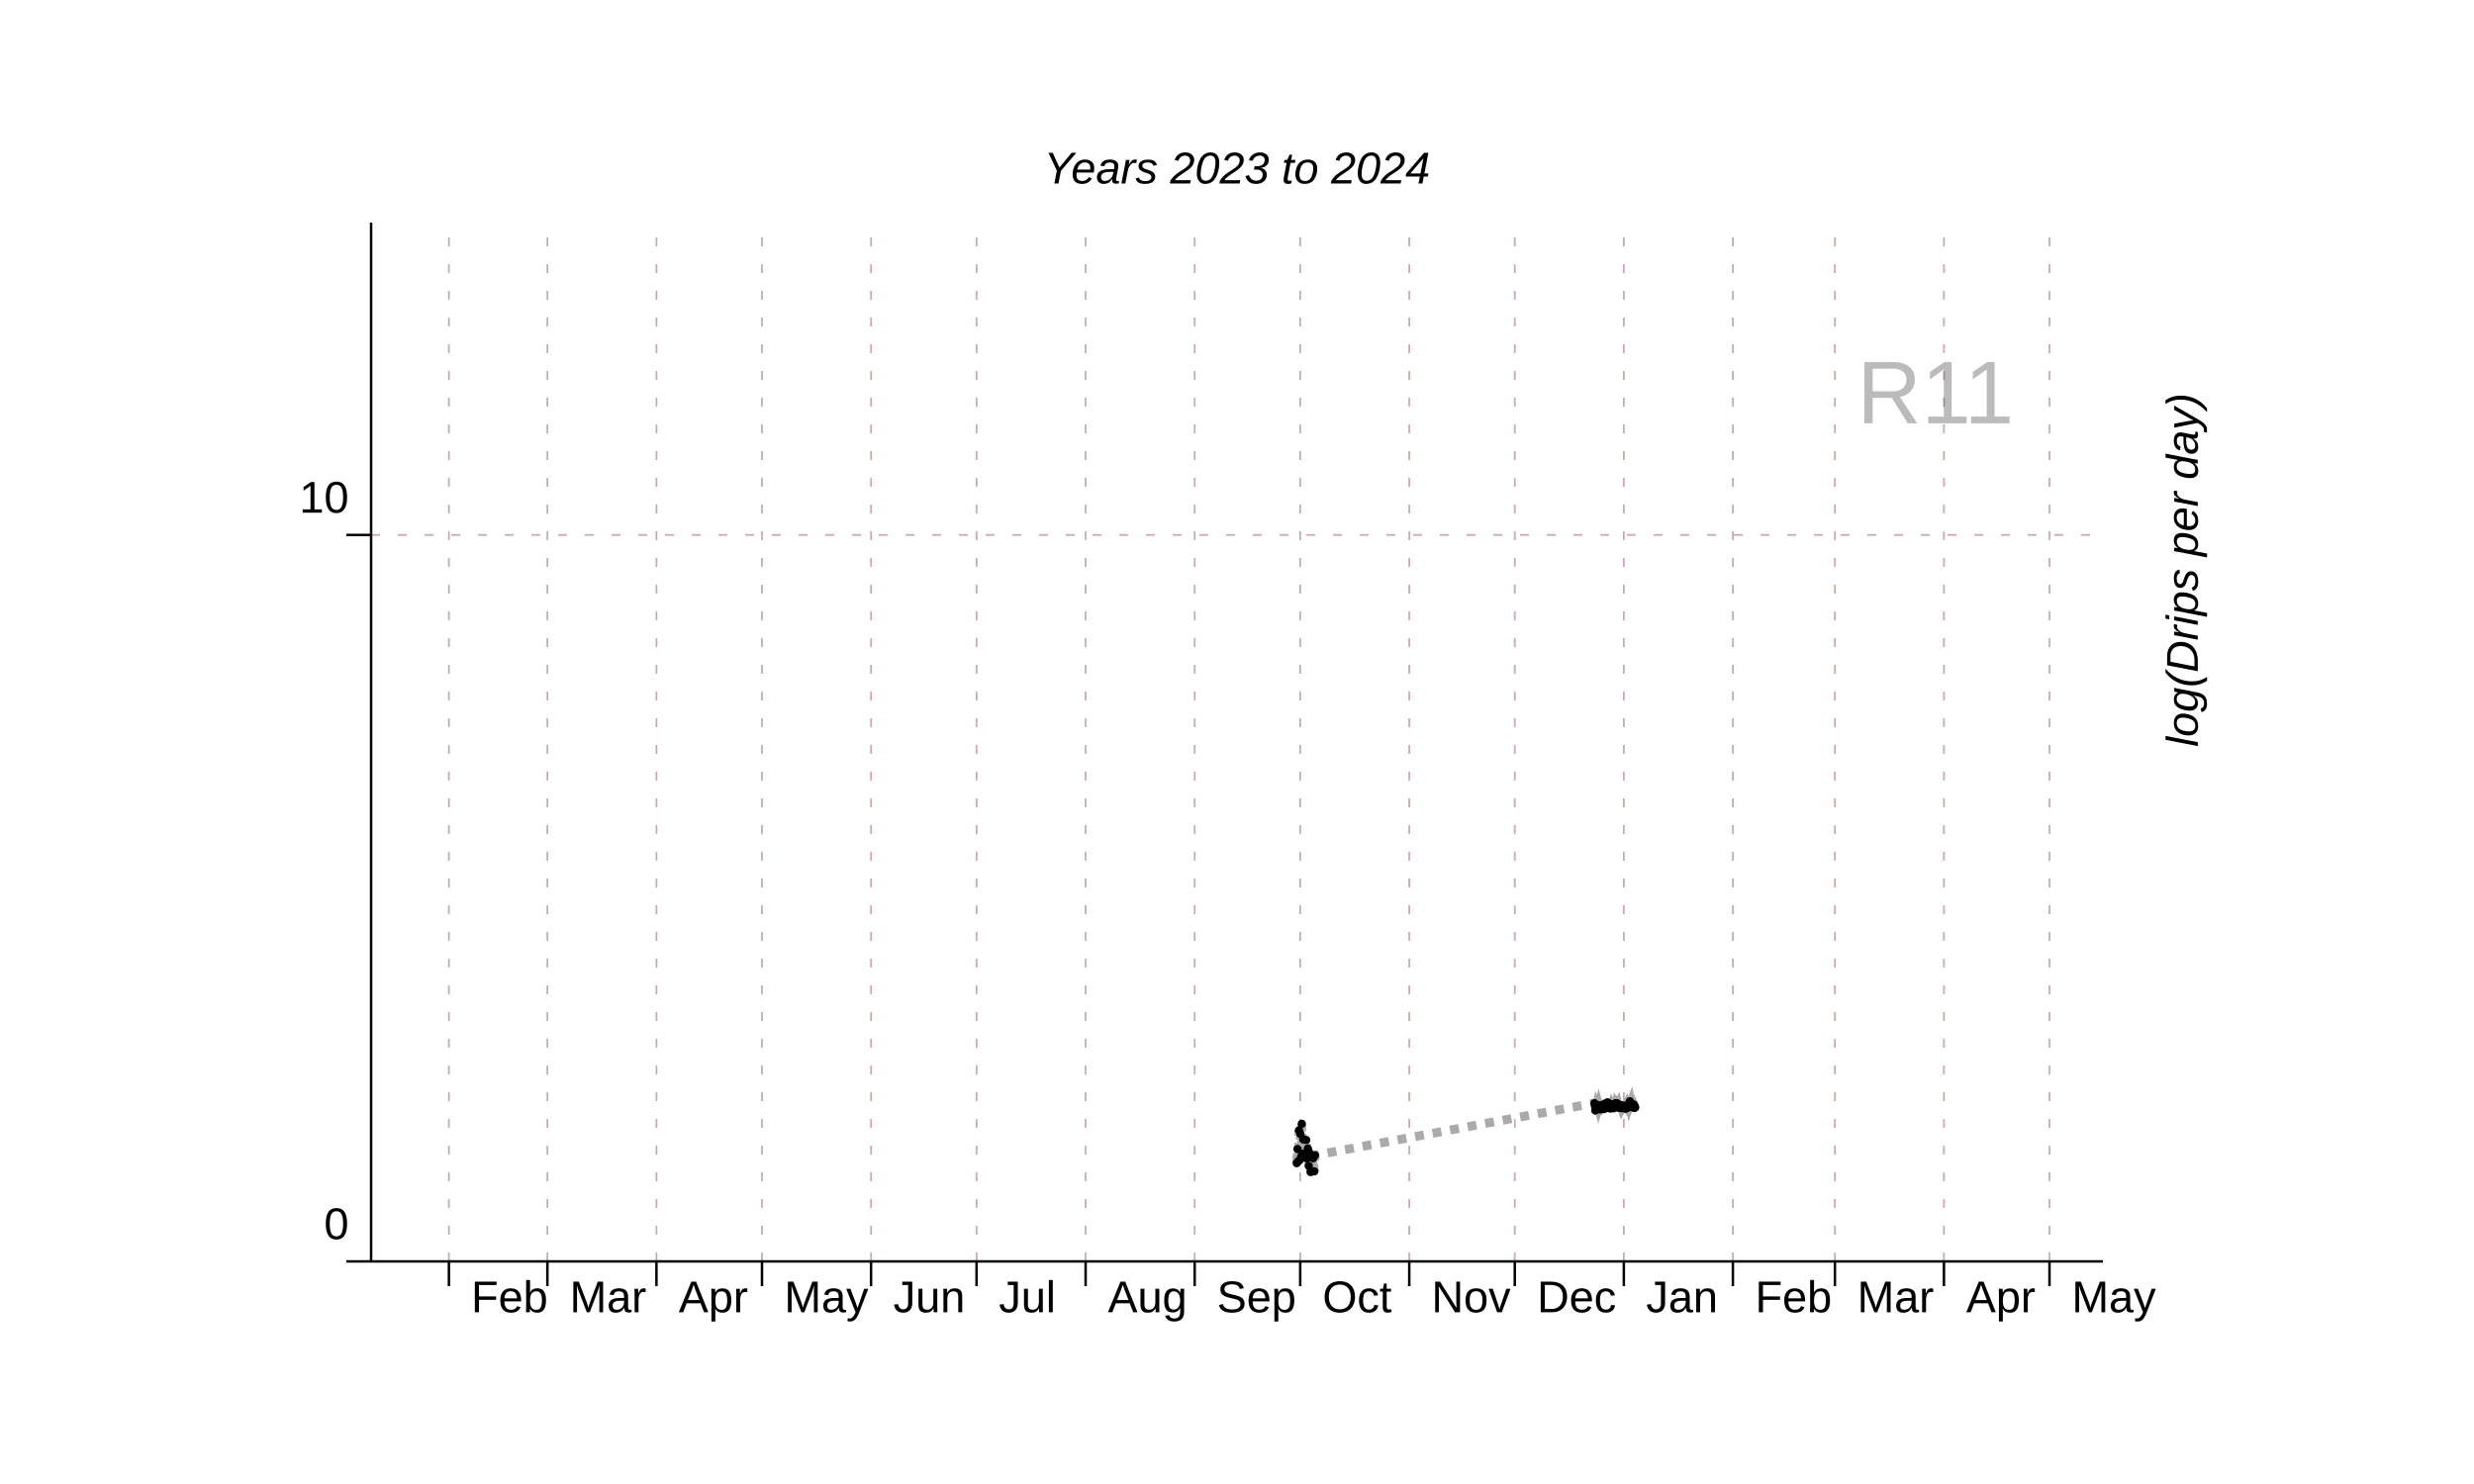
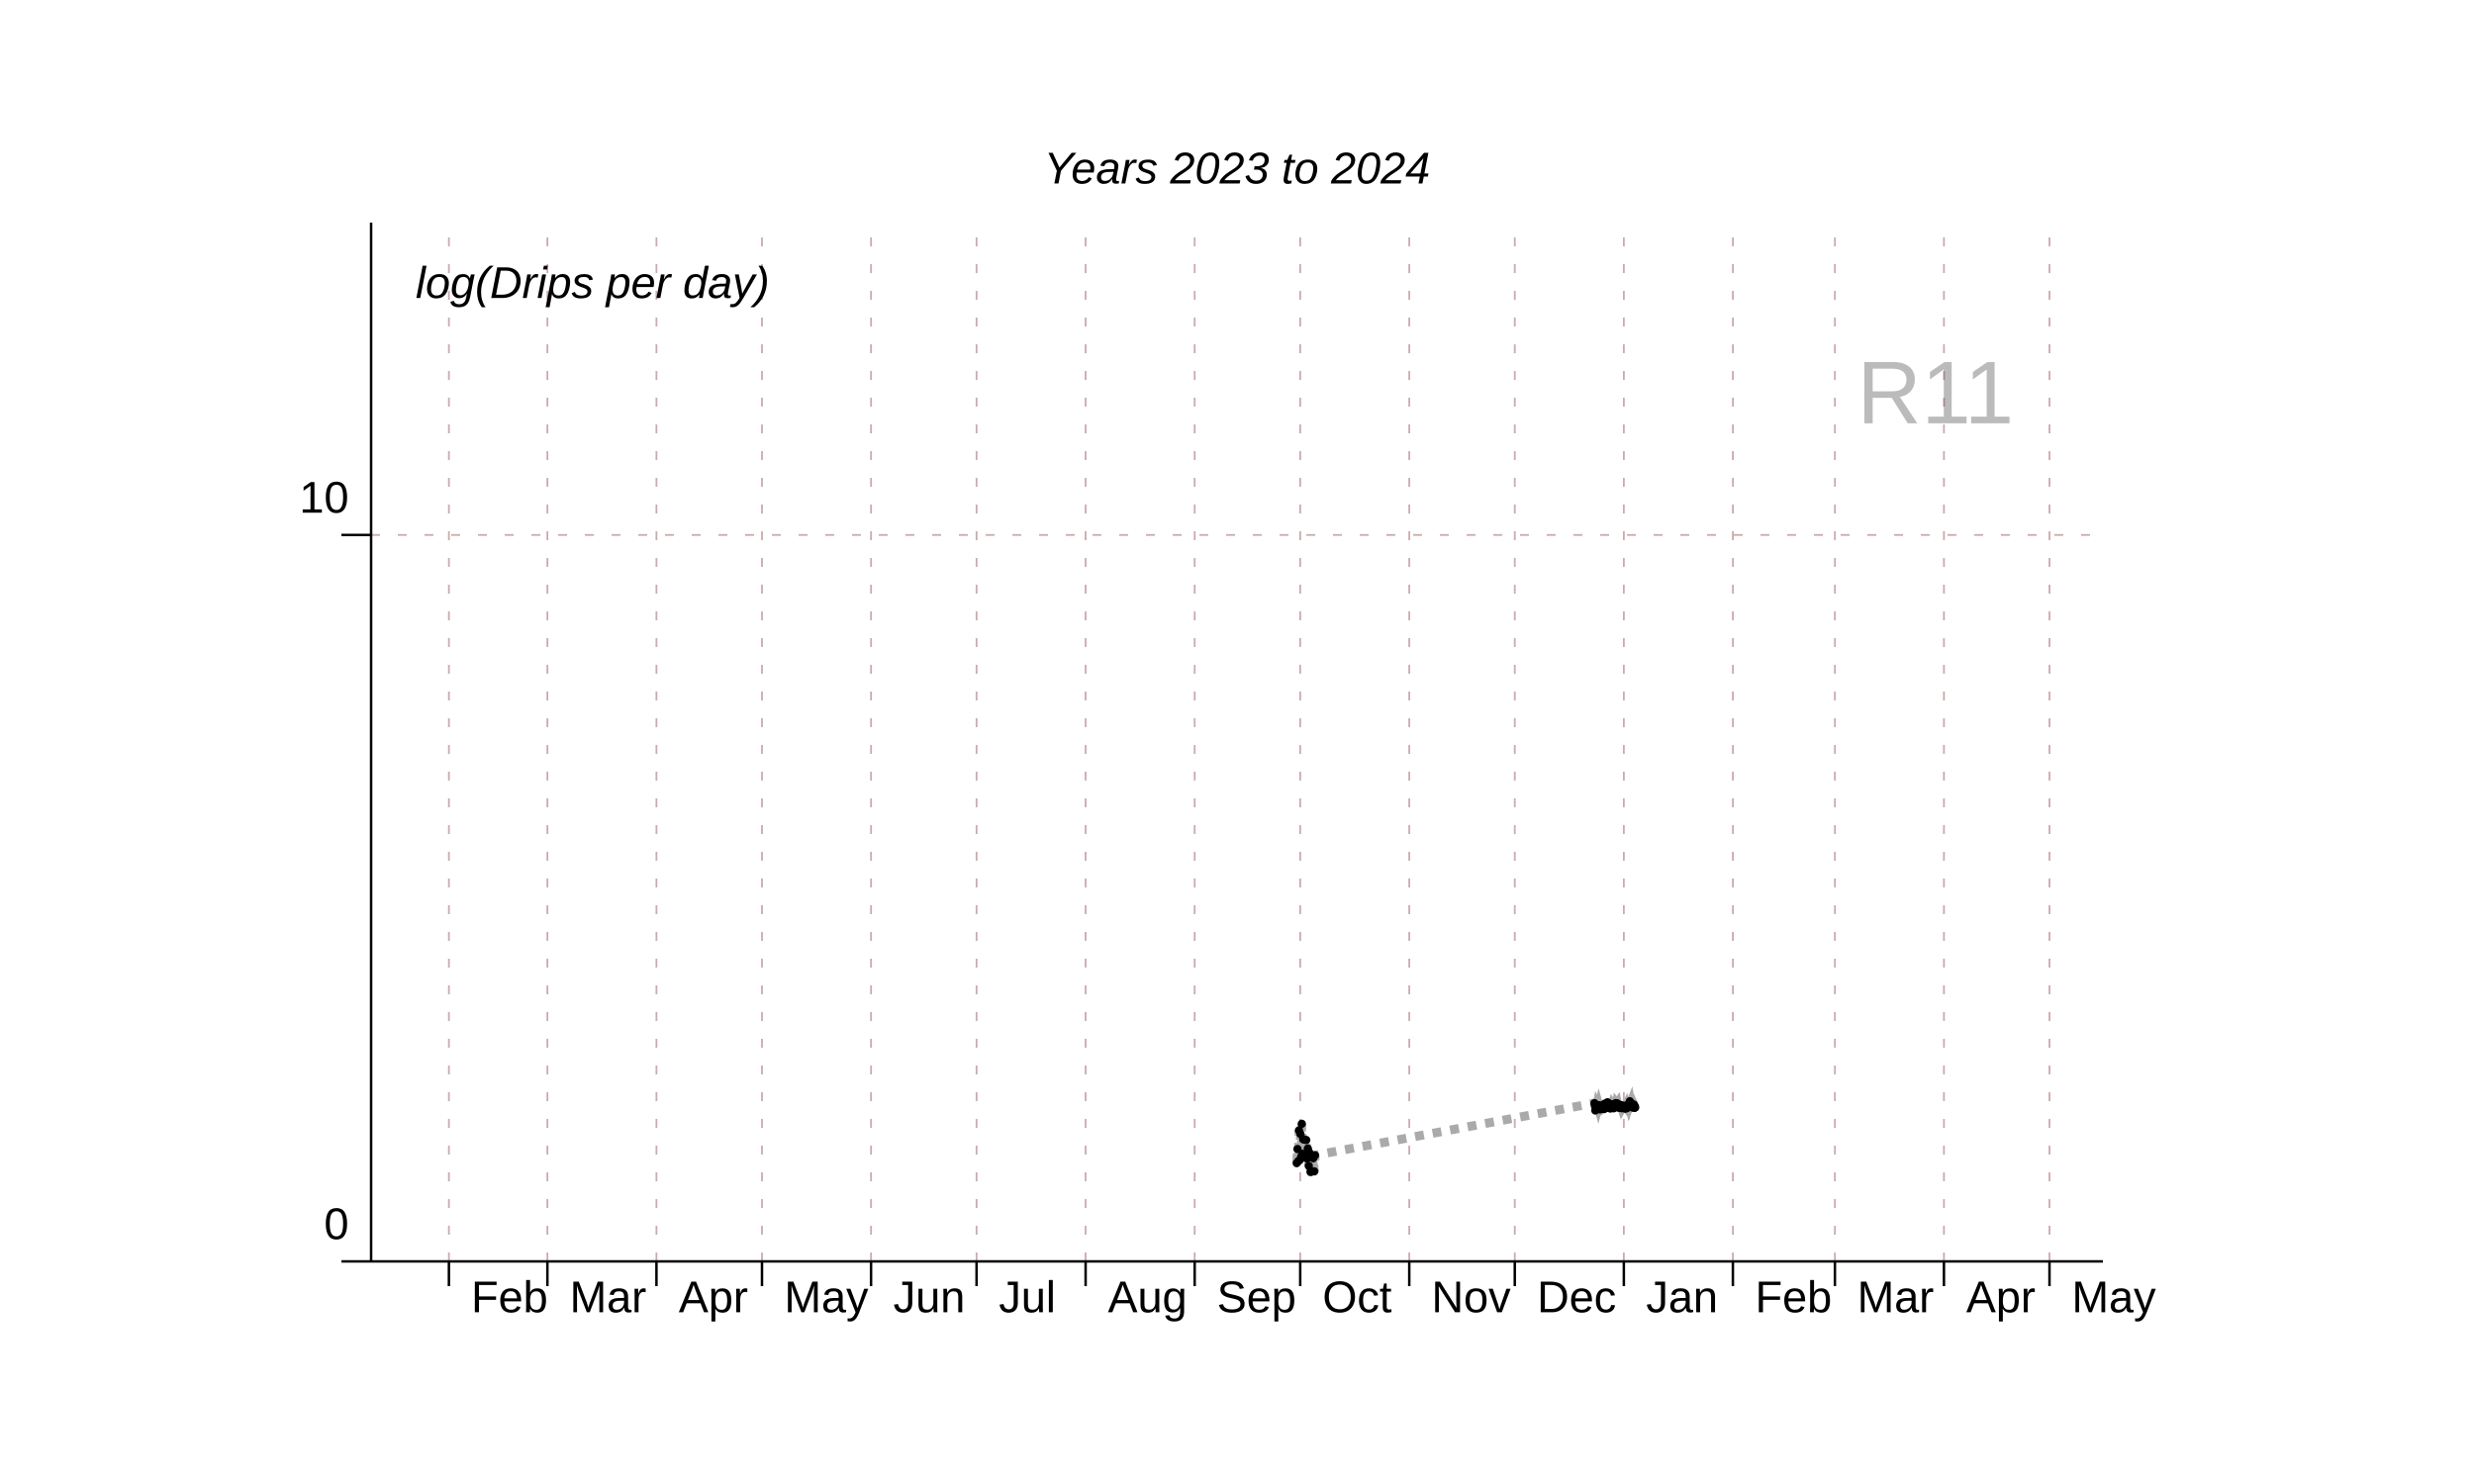
<svg xmlns="http://www.w3.org/2000/svg" version="1.1" viewBox="0 0 1000 600">
  <g>
    <g stroke-dasharray="3.6 7.2" stroke-width="0.72" stroke="#caa">
      <line x1="828.41" x2="828.41" y1="510.00" y2="90.00" />
      <line x1="785.75" x2="785.75" y1="510.00" y2="90.00" />
      <line x1="741.68" x2="741.68" y1="510.00" y2="90.00" />
      <line x1="700.44" x2="700.44" y1="510.00" y2="90.00" />
      <line x1="656.36" x2="656.36" y1="510.00" y2="90.00" />
      <line x1="612.28" x2="612.28" y1="510.00" y2="90.00" />
      <line x1="569.63" x2="569.63" y1="510.00" y2="90.00" />
      <line x1="525.55" x2="525.55" y1="510.00" y2="90.00" />
      <line x1="482.89" x2="482.89" y1="510.00" y2="90.00" />
      <line x1="438.81" x2="438.81" y1="510.00" y2="90.00" />
      <line x1="394.73" x2="394.73" y1="510.00" y2="90.00" />
      <line x1="352.08" x2="352.08" y1="510.00" y2="90.00" />
      <line x1="308.00" x2="308.00" y1="510.00" y2="90.00" />
      <line x1="265.34" x2="265.34" y1="510.00" y2="90.00" />
      <line x1="221.26" x2="221.26" y1="510.00" y2="90.00" />
      <line x1="181.45" x2="181.45" y1="510.00" y2="90.00" />
      <line x1="150.00" x2="850.00" y1="510.00" y2="510.00" />
      <line x1="150.00" x2="850.00" y1="216.29" y2="216.29" />
    </g>
    <g>
      <text dominant-baseline="hanging" dx="-36.0" dy="18.0" fill="#0004" font-family="Arial, sans-serif" font-size="36" stroke="none" text-anchor="end" x="850.00" y="128.18">R11</text>
    </g>
    <g>
      <text dominant-baseline="text-bottom" dy="-12.0" fill="black" font-family="Arial, sans-serif" font-size="18.0" font-style="italic" stroke="none" text-anchor="middle" x="500.00" y="90.00">Years 2023 to 2024</text>
    </g>
    <g>
-       <text dominant-baseline="central" dx="12.0" dy="12.0" fill="black" font-family="Arial, sans-serif" font-size="18.0" font-style="italic" stroke="none" text-anchor="middle" text-orientation="sideways" writing-mode="vertical-lr" x="850.00" y="300.00">log(Drips per day)</text>
+       <text dominant-baseline="hanging" dx="18.0" dy="18.0" fill="black" font-family="Arial, sans-serif" font-size="18.0" font-style="italic" stroke="none" text-anchor="beginning" text-orientation="sideways" x="150.00" y="90.00">log(Drips per day)</text>
    </g>
    <polyline fill="none" points="524.14,470.27 524.45,464.57 524.80,469.47 525.04,457.03 525.39,468.99 525.64,458.50 525.97,467.62 526.19,454.36 526.51,466.48 526.77,460.63 527.11,467.80 527.38,460.78 527.71,467.58 527.98,460.92 528.32,468.37 528.63,464.38 529.01,471.39 529.33,466.12 529.74,473.87 530.08,467.47 530.49,473.62 530.83,468.28 531.24,473.60 531.57,467.08 644.49,446.01 644.66,446.75 644.84,448.99 645.01,447.74 645.18,448.32 645.36,448.06 645.52,447.17 645.69,447.56 645.86,446.83 646.03,447.46 646.19,446.86 646.36,447.47 646.53,447.42 646.71,448.53 646.88,448.23 647.05,448.38 647.23,448.10 647.39,446.96 647.56,447.68 647.74,448.11 647.91,447.96 648.08,447.05 648.25,448.40 648.42,448.38 648.59,446.25 648.75,446.50 648.92,446.84 649.08,446.87 649.25,446.93 649.41,446.90 649.58,447.88 649.74,445.67 649.91,447.16 650.08,447.17 650.24,446.74 650.41,446.19 650.57,446.98 650.74,447.04 650.91,448.20 651.08,447.71 651.25,447.17 651.42,446.98 651.58,446.51 651.75,446.79 651.91,447.38 652.08,447.38 652.26,448.10 652.42,447.28 652.59,446.78 652.75,446.66 652.92,447.30 653.08,446.00 653.25,447.16 653.41,446.19 653.57,446.41 653.74,446.15 653.90,446.97 654.07,447.19 654.24,447.84 654.41,447.26 654.57,446.77 654.75,447.74 654.92,447.91 655.09,447.74 655.25,446.77 655.42,447.51 655.59,448.07 655.77,447.75 655.93,447.36 656.11,447.94 656.28,447.85 656.45,447.58 656.61,447.07 656.78,447.31 656.96,448.26 657.13,447.47 657.29,447.12 657.46,447.75 657.64,448.02 657.80,447.08 657.97,446.73 658.13,446.63 658.30,447.13 658.46,446.95 658.63,447.22 658.79,445.26 658.95,446.37 659.11,445.96 659.28,446.98 659.44,446.46 659.61,446.95 659.78,447.74 659.95,447.05 660.11,446.59 660.28,447.09 660.44,446.63 660.61,447.96 660.78,447.38 660.95,447.75" stroke-dasharray="3.6 3.6" stroke-width="3.6" stroke="#aaa" />
    <g>
      <circle cx="524.14" cy="470.27" r="1.667" />
      <circle cx="524.45" cy="464.57" r="1.667" />
      <circle cx="524.80" cy="469.47" r="1.667" />
      <circle cx="525.04" cy="457.03" r="1.667" />
      <circle cx="525.39" cy="468.99" r="1.667" />
      <circle cx="525.64" cy="458.50" r="1.667" />
      <circle cx="525.97" cy="467.62" r="1.667" />
      <circle cx="526.19" cy="454.36" r="1.667" />
      <circle cx="526.51" cy="466.48" r="1.667" />
      <circle cx="526.77" cy="460.63" r="1.667" />
      <circle cx="527.11" cy="467.80" r="1.667" />
      <circle cx="527.38" cy="460.78" r="1.667" />
      <circle cx="527.71" cy="467.58" r="1.667" />
      <circle cx="527.98" cy="460.92" r="1.667" />
      <circle cx="528.32" cy="468.37" r="1.667" />
      <circle cx="528.63" cy="464.38" r="1.667" />
      <circle cx="529.01" cy="471.39" r="1.667" />
      <circle cx="529.33" cy="466.12" r="1.667" />
      <circle cx="529.74" cy="473.87" r="1.667" />
      <circle cx="530.08" cy="467.47" r="1.667" />
      <circle cx="530.49" cy="473.62" r="1.667" />
      <circle cx="530.83" cy="468.28" r="1.667" />
      <circle cx="531.24" cy="473.60" r="1.667" />
      <circle cx="531.57" cy="467.08" r="1.667" />
      <circle cx="644.49" cy="446.01" r="1.667" />
      <circle cx="644.66" cy="446.75" r="1.667" />
      <circle cx="644.84" cy="448.99" r="1.667" />
      <circle cx="645.01" cy="447.74" r="1.667" />
      <circle cx="645.18" cy="448.32" r="1.667" />
      <circle cx="645.36" cy="448.06" r="1.667" />
      <circle cx="645.52" cy="447.17" r="1.667" />
      <circle cx="645.69" cy="447.56" r="1.667" />
      <circle cx="645.86" cy="446.83" r="1.667" />
      <circle cx="646.03" cy="447.46" r="1.667" />
      <circle cx="646.19" cy="446.86" r="1.667" />
      <circle cx="646.36" cy="447.47" r="1.667" />
      <circle cx="646.53" cy="447.42" r="1.667" />
      <circle cx="646.71" cy="448.53" r="1.667" />
      <circle cx="646.88" cy="448.23" r="1.667" />
      <circle cx="647.05" cy="448.38" r="1.667" />
      <circle cx="647.23" cy="448.10" r="1.667" />
      <circle cx="647.39" cy="446.96" r="1.667" />
      <circle cx="647.56" cy="447.68" r="1.667" />
      <circle cx="647.74" cy="448.11" r="1.667" />
      <circle cx="647.91" cy="447.96" r="1.667" />
      <circle cx="648.08" cy="447.05" r="1.667" />
      <circle cx="648.25" cy="448.40" r="1.667" />
      <circle cx="648.42" cy="448.38" r="1.667" />
      <circle cx="648.59" cy="446.25" r="1.667" />
      <circle cx="648.75" cy="446.50" r="1.667" />
      <circle cx="648.92" cy="446.84" r="1.667" />
      <circle cx="649.08" cy="446.87" r="1.667" />
      <circle cx="649.25" cy="446.93" r="1.667" />
      <circle cx="649.41" cy="446.90" r="1.667" />
      <circle cx="649.58" cy="447.88" r="1.667" />
      <circle cx="649.74" cy="445.67" r="1.667" />
      <circle cx="649.91" cy="447.16" r="1.667" />
      <circle cx="650.08" cy="447.17" r="1.667" />
      <circle cx="650.24" cy="446.74" r="1.667" />
      <circle cx="650.41" cy="446.19" r="1.667" />
      <circle cx="650.57" cy="446.98" r="1.667" />
      <circle cx="650.74" cy="447.04" r="1.667" />
      <circle cx="650.91" cy="448.20" r="1.667" />
      <circle cx="651.08" cy="447.71" r="1.667" />
      <circle cx="651.25" cy="447.17" r="1.667" />
      <circle cx="651.42" cy="446.98" r="1.667" />
      <circle cx="651.58" cy="446.51" r="1.667" />
      <circle cx="651.75" cy="446.79" r="1.667" />
      <circle cx="651.91" cy="447.38" r="1.667" />
      <circle cx="652.08" cy="447.38" r="1.667" />
      <circle cx="652.26" cy="448.10" r="1.667" />
      <circle cx="652.42" cy="447.28" r="1.667" />
      <circle cx="652.59" cy="446.78" r="1.667" />
      <circle cx="652.75" cy="446.66" r="1.667" />
      <circle cx="652.92" cy="447.30" r="1.667" />
      <circle cx="653.08" cy="446.00" r="1.667" />
      <circle cx="653.25" cy="447.16" r="1.667" />
      <circle cx="653.41" cy="446.19" r="1.667" />
      <circle cx="653.57" cy="446.41" r="1.667" />
      <circle cx="653.74" cy="446.15" r="1.667" />
      <circle cx="653.90" cy="446.97" r="1.667" />
      <circle cx="654.07" cy="447.19" r="1.667" />
      <circle cx="654.24" cy="447.84" r="1.667" />
      <circle cx="654.41" cy="447.26" r="1.667" />
      <circle cx="654.57" cy="446.77" r="1.667" />
      <circle cx="654.75" cy="447.74" r="1.667" />
      <circle cx="654.92" cy="447.91" r="1.667" />
      <circle cx="655.09" cy="447.74" r="1.667" />
      <circle cx="655.25" cy="446.77" r="1.667" />
      <circle cx="655.42" cy="447.51" r="1.667" />
      <circle cx="655.59" cy="448.07" r="1.667" />
      <circle cx="655.77" cy="447.75" r="1.667" />
      <circle cx="655.93" cy="447.36" r="1.667" />
      <circle cx="656.11" cy="447.94" r="1.667" />
      <circle cx="656.28" cy="447.85" r="1.667" />
      <circle cx="656.45" cy="447.58" r="1.667" />
      <circle cx="656.61" cy="447.07" r="1.667" />
      <circle cx="656.78" cy="447.31" r="1.667" />
      <circle cx="656.96" cy="448.26" r="1.667" />
      <circle cx="657.13" cy="447.47" r="1.667" />
      <circle cx="657.29" cy="447.12" r="1.667" />
      <circle cx="657.46" cy="447.75" r="1.667" />
      <circle cx="657.64" cy="448.02" r="1.667" />
      <circle cx="657.80" cy="447.08" r="1.667" />
      <circle cx="657.97" cy="446.73" r="1.667" />
      <circle cx="658.13" cy="446.63" r="1.667" />
      <circle cx="658.30" cy="447.13" r="1.667" />
      <circle cx="658.46" cy="446.95" r="1.667" />
      <circle cx="658.63" cy="447.22" r="1.667" />
      <circle cx="658.79" cy="445.26" r="1.667" />
      <circle cx="658.95" cy="446.37" r="1.667" />
      <circle cx="659.11" cy="445.96" r="1.667" />
      <circle cx="659.28" cy="446.98" r="1.667" />
      <circle cx="659.44" cy="446.46" r="1.667" />
      <circle cx="659.61" cy="446.95" r="1.667" />
      <circle cx="659.78" cy="447.74" r="1.667" />
      <circle cx="659.95" cy="447.05" r="1.667" />
      <circle cx="660.11" cy="446.59" r="1.667" />
      <circle cx="660.28" cy="447.09" r="1.667" />
      <circle cx="660.44" cy="446.63" r="1.667" />
      <circle cx="660.61" cy="447.96" r="1.667" />
      <circle cx="660.78" cy="447.38" r="1.667" />
      <circle cx="660.95" cy="447.75" r="1.667" />
    </g>
    <g stroke="black">
      <line x1="828.41" x2="828.41" y1="510.00" y2="520.00" />
      <line x1="785.75" x2="785.75" y1="510.00" y2="520.00" />
      <line x1="741.68" x2="741.68" y1="510.00" y2="520.00" />
      <line x1="700.44" x2="700.44" y1="510.00" y2="520.00" />
      <line x1="656.36" x2="656.36" y1="510.00" y2="520.00" />
      <line x1="612.28" x2="612.28" y1="510.00" y2="520.00" />
      <line x1="569.63" x2="569.63" y1="510.00" y2="520.00" />
      <line x1="525.55" x2="525.55" y1="510.00" y2="520.00" />
      <line x1="482.89" x2="482.89" y1="510.00" y2="520.00" />
      <line x1="438.81" x2="438.81" y1="510.00" y2="520.00" />
      <line x1="394.73" x2="394.73" y1="510.00" y2="520.00" />
      <line x1="352.08" x2="352.08" y1="510.00" y2="520.00" />
      <line x1="308.00" x2="308.00" y1="510.00" y2="520.00" />
      <line x1="265.34" x2="265.34" y1="510.00" y2="520.00" />
      <line x1="221.26" x2="221.26" y1="510.00" y2="520.00" />
      <line x1="181.45" x2="181.45" y1="510.00" y2="520.00" />
      <g fill="black" font-family="Arial, sans-serif" font-size="18.0" stroke="none" text-anchor="start" transform="translate(9.0 0.0)">
        <text x="828.41" y="530.57">May</text>
        <text x="785.75" y="530.57">Apr</text>
        <text x="741.68" y="530.57">Mar</text>
        <text x="700.44" y="530.57">Feb</text>
        <text x="656.36" y="530.57">Jan</text>
        <text x="612.28" y="530.57">Dec</text>
        <text x="569.63" y="530.57">Nov</text>
        <text x="525.55" y="530.57">Oct</text>
        <text x="482.89" y="530.57">Sep</text>
        <text x="438.81" y="530.57">Aug</text>
        <text x="394.73" y="530.57">Jul</text>
        <text x="352.08" y="530.57">Jun</text>
        <text x="308.00" y="530.57">May</text>
        <text x="265.34" y="530.57">Apr</text>
        <text x="221.26" y="530.57">Mar</text>
        <text x="181.45" y="530.57">Feb</text>
      </g>
      <line x1="150.00" x2="850.00" y1="510.00" y2="510.00" />
    </g>
    <g stroke="black">
-       <line x1="150.00" x2="140.00" y1="510.00" y2="510.00" />
-       <line x1="150.00" x2="140.00" y1="216.29" y2="216.29" />
+       <line x1="150.00" x2="138.00" y1="510.00" y2="510.00" />
+       <line x1="150.00" x2="138.00" y1="216.29" y2="216.29" />
      <g fill="black" font-family="Arial, sans-serif" font-size="18.0" stroke="none" text-anchor="end">
        <text x="141.00" y="501.00">0</text>
        <text x="141.00" y="207.29">10</text>
      </g>
      <line x1="150.00" x2="150.00" y1="510.00" y2="90.00" />
    </g>
  </g>
</svg>
